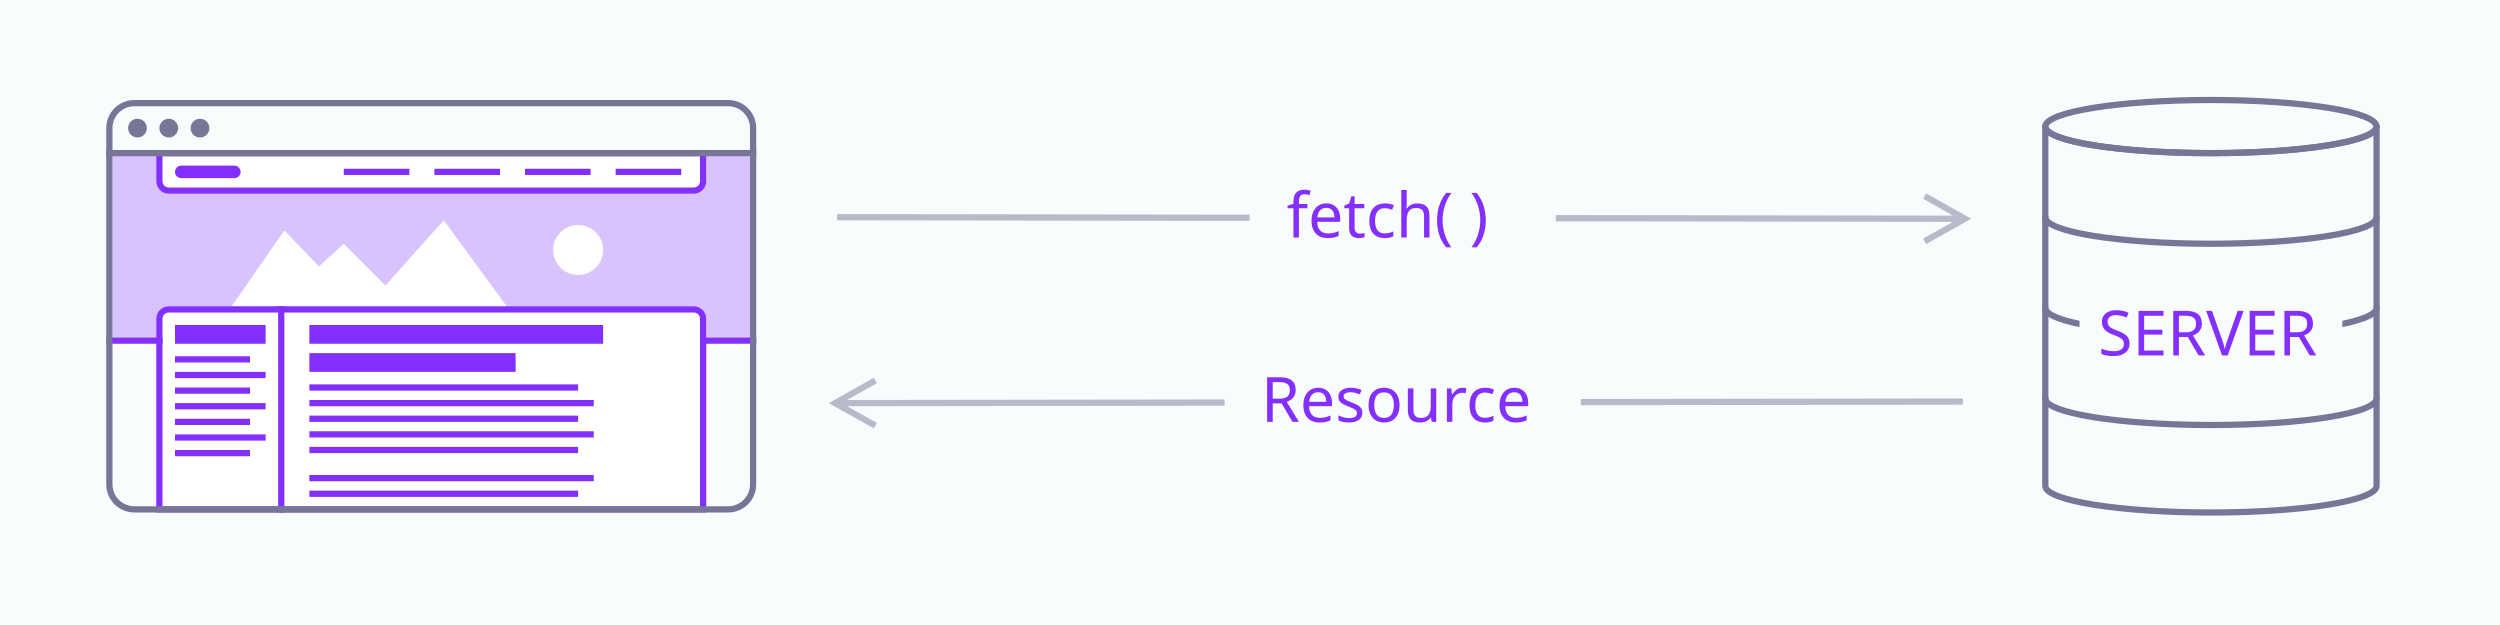
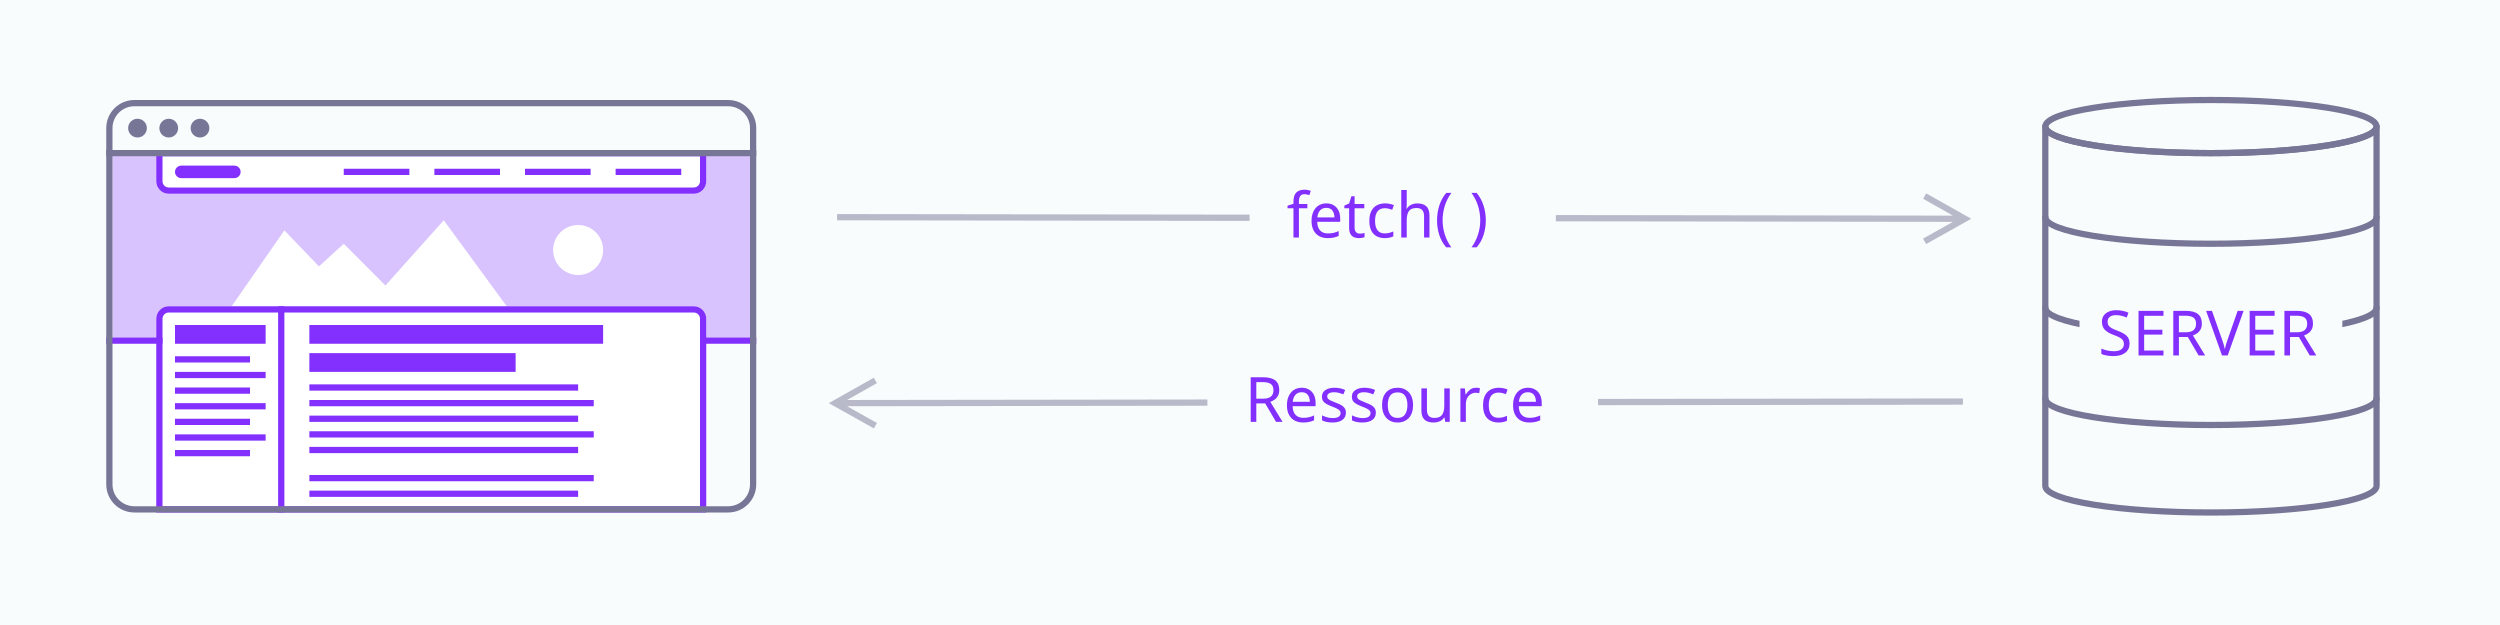
<svg xmlns="http://www.w3.org/2000/svg" width="800" height="200" viewBox="0 0 800 200">
  <g fill="none" fill-rule="evenodd">
    <rect width="800" height="200" fill="#F9FCFD" />
    <g transform="translate(34 32)">
      <rect width="204" height="60" x="2" y="16" fill="#8330FF" opacity=".283" />
      <polygon fill="#FFF" points="32.5 77 57 41.719 68.069 53.253 76 46 89.334 59.36 108 38.485 134 74" />
      <circle cx="151" cy="48" r="8" fill="#FFF" />
      <path fill="#FFF" d="M20 66 188 66C190.209 66 192 67.791 192 70L192 132 192 132 16 132 16 70C16 67.791 17.791 66 20 66ZM16 16 192 16 192 26C192 28.209 190.209 30 188 30L20 30C17.791 30 16 28.209 16 26L16 16 16 16Z" />
      <g transform="translate(0 16)">
        <path stroke="#8330FF" stroke-width="2" d="M191 1 191 10C191 10.828 190.664 11.578 190.121 12.121 189.578 12.664 188.828 13 188 13L188 13 20 13C19.172 13 18.422 12.664 17.879 12.121 17.336 11.578 17 10.828 17 10L17 10 17 1 191 1ZM188 51C188.828 51 189.578 51.336 190.121 51.879 190.664 52.422 191 53.172 191 54L191 54 191 115 17 115 17 54C17 53.172 17.336 52.422 17.879 51.879 18.422 51.336 19.172 51 20 51L20 51Z" />
        <rect width="18" height="2" y="60" fill="#8330FF" />
        <rect width="2" height="66" x="55" y="50" fill="#8330FF" />
        <rect width="21" height="4" x="22" y="5" fill="#8330FF" rx="2" />
        <rect width="21" height="2" x="76" y="6" fill="#8330FF" />
        <rect width="29" height="6" x="22" y="56" fill="#8330FF" />
        <rect width="94" height="6" x="65" y="56" fill="#8330FF" />
        <rect width="66" height="6" x="65" y="65" fill="#8330FF" />
        <rect width="24" height="2" x="22" y="66" fill="#8330FF" />
        <polygon fill="#8330FF" points="65 75 151 75 151 77 65 77" />
        <rect width="24" height="2" x="22" y="76" fill="#8330FF" />
        <polygon fill="#8330FF" points="65 85 151 85 151 87 65 87" />
        <rect width="24" height="2" x="22" y="96" fill="#8330FF" />
        <rect width="24" height="2" x="22" y="86" fill="#8330FF" />
        <polygon fill="#8330FF" points="65 95 151 95 151 97 65 97" />
        <rect width="29" height="2" x="22" y="71" fill="#8330FF" />
        <polygon fill="#8330FF" points="65 80 156 80 156 82 65 82" />
        <rect width="29" height="2" x="22" y="81" fill="#8330FF" />
        <polygon fill="#8330FF" points="65 90 156 90 156 92 65 92" />
        <rect width="29" height="2" x="22" y="91" fill="#8330FF" />
        <polygon fill="#8330FF" points="65 104 156 104 156 106 65 106" />
        <rect width="21" height="2" x="105" y="6" fill="#8330FF" />
        <rect width="21" height="2" x="134" y="6" fill="#8330FF" />
        <rect width="21" height="2" x="163" y="6" fill="#8330FF" />
        <rect width="18" height="2" x="190" y="60" fill="#8330FF" />
        <polygon fill="#8330FF" points="65 109 151 109 151 111 65 111" />
      </g>
      <rect width="206" height="130" x="1" y="1" stroke="#787696" stroke-width="2" rx="8" />
      <rect width="208" height="2" y="16" fill="#787696" />
      <g fill="#787696" transform="translate(7 6)">
        <circle cx="3" cy="3" r="3" />
        <circle cx="13" cy="3" r="3" />
        <circle cx="23" cy="3" r="3" />
      </g>
      <g transform="translate(234 76)">
        <path fill="#787696" fill-rule="nonzero" d="M348.38,-7.128 L349.251,-6.637 L361.241,0.13 L362.79,1.004 L361.239,1.873 L349.23,8.607 L348.357,9.096 L347.379,7.351 L348.252,6.862 L356.93,1.995 L348.751,1.984 L0.868,1.5 L-0.132,1.499 L-0.129,-0.501 L0.871,-0.5 L348.753,-0.016 L356.936,-0.004 L348.268,-4.895 L347.397,-5.386 L348.38,-7.128 Z" opacity=".503" transform="matrix(-1 0 0 1 360 20)" />
-         <g transform="translate(123.87)">
-           <rect width="114" height="40" fill="#F9FCFD" />
+         <g transform="translate(118.37)">
+           <rect width="125" height="40" fill="#F9FCFD" />
          <text fill="#8330FF" fill-rule="nonzero" font-family="SpaceGrotesk-Light_Medium, Space Grotesk" font-size="20" font-weight="400" transform="translate(11.5 7)">
-             <tspan x=".167" y="20">Resource</tspan>
+             <tspan x=".413" y="20">Ressource</tspan>
          </text>
        </g>
      </g>
      <g transform="translate(234 17)">
        <path fill="#787696" fill-rule="nonzero" d="M348.38,-7.128 L349.251,-6.637 L361.241,0.13 L362.79,1.004 L361.239,1.873 L349.23,8.607 L348.357,9.096 L347.379,7.351 L348.252,6.862 L356.93,1.995 L348.751,1.984 L0.868,1.5 L-0.132,1.499 L-0.129,-0.501 L0.871,-0.5 L348.753,-0.016 L356.936,-0.004 L348.268,-4.895 L347.397,-5.386 L348.38,-7.128 Z" opacity=".503" transform="translate(0 20)" />
        <g transform="translate(131.87)">
          <rect width="98" height="40" fill="#F9FCFD" />
          <text fill="#8330FF" fill-rule="nonzero" font-family="SpaceGrotesk-Light_Medium, Space Grotesk" font-size="20" font-weight="400" transform="translate(11.5 7)">
            <tspan x=".349" y="20">fetch( )</tspan>
          </text>
        </g>
      </g>
      <g transform="translate(620.5)">
        <g stroke="#787696" stroke-linejoin="round" stroke-width="2">
          <path d="M106,8.5 L106,123.5 C106,128.194 82.271,132 53,132 C23.729,132 0,128.194 0,123.5 L0,123.5 L0,8.5 C1.98951966e-13,13.194 23.729,17 53,17 C81.978,17 105.525,13.27 105.993,8.641 L106,8.5 L106,8.5 Z" />
          <ellipse cx="53" cy="8.5" stroke-linecap="round" rx="53" ry="8.5" />
          <path stroke-linecap="round" d="M0 37.5C0 42.194 23.729 46 53 46 82.271 46 106 42.194 106 37.5M0 66.5C0 71.194 23.729 75 53 75 82.271 75 106 71.194 106 66.5M0 95.5C0 100.194 23.729 104 53 104 82.271 104 106 100.194 106 95.5" />
        </g>
        <g transform="translate(10.95 54.75)">
          <rect width="84.099" height="40" fill="#F9FCFD" />
          <text fill="#8330FF" fill-rule="nonzero" font-family="SpaceGrotesk-Light_Medium, Space Grotesk" font-size="20" font-weight="400" transform="translate(5.55 7)">
            <tspan x=".414" y="20">SERVER</tspan>
          </text>
        </g>
      </g>
    </g>
  </g>
</svg>
